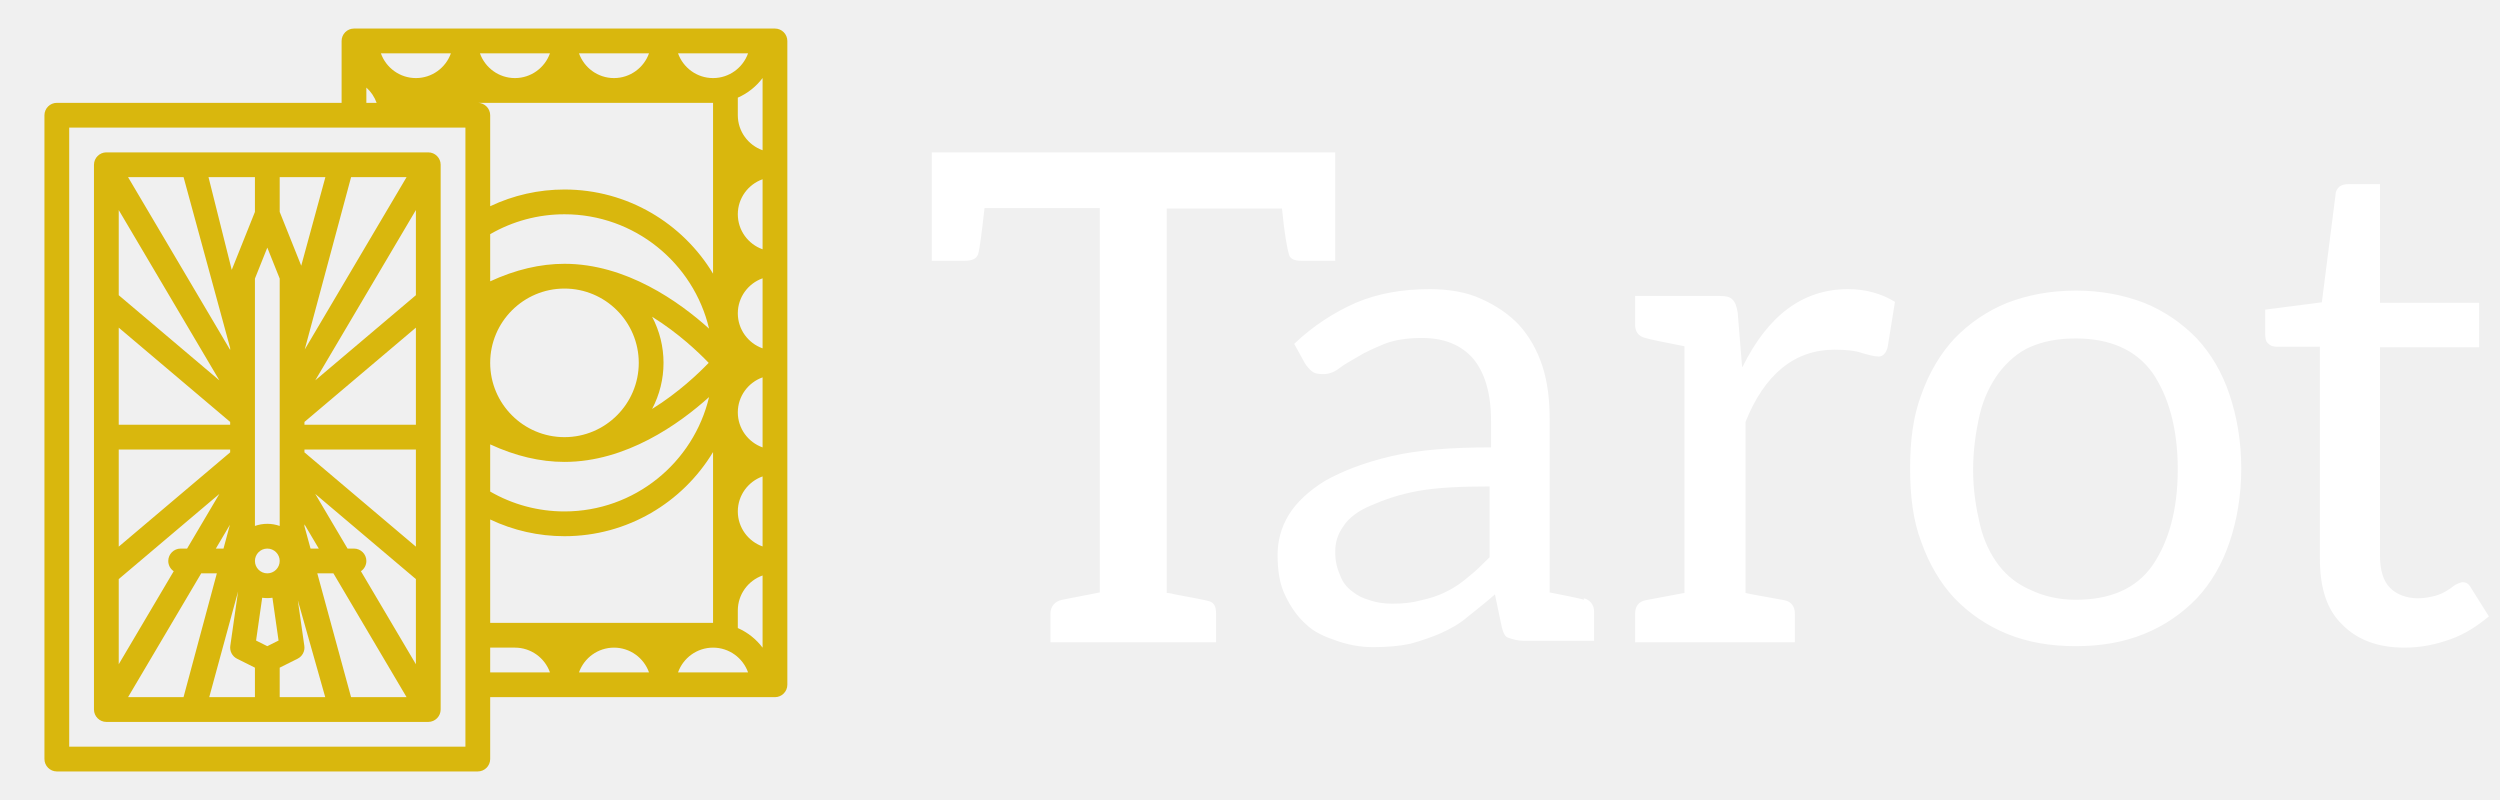
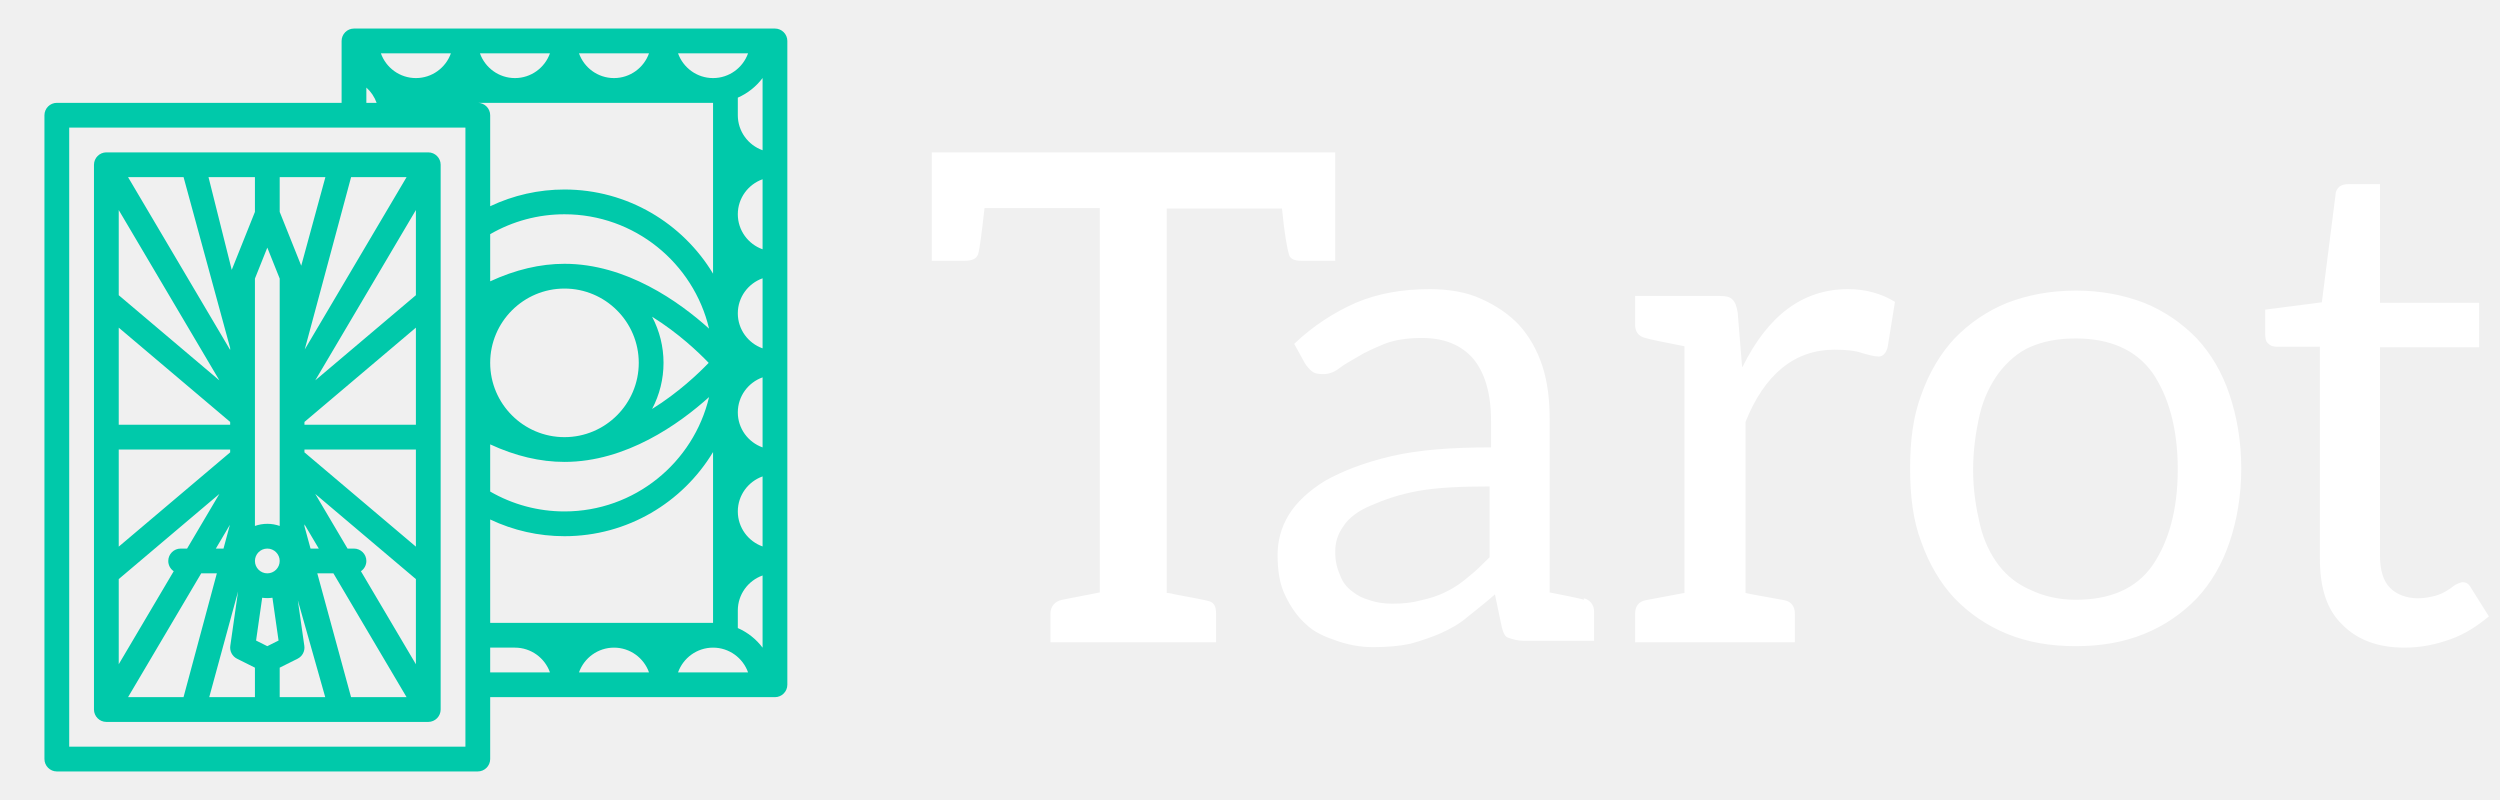
<svg xmlns="http://www.w3.org/2000/svg" width="100%" height="100%" viewBox="0 0 225 72" version="1.1" xml:space="preserve" style="fill-rule:evenodd;clip-rule:evenodd;stroke-linejoin:round;stroke-miterlimit:2;">
  <g transform="matrix(1,0,0,1,-36,-114)">
    <rect x="0" y="0" width="300" height="300" style="fill-opacity:0;" />
  </g>
  <g id="a9da25ef-ae62-4f06-b270-08249fc46ee9" transform="matrix(4.39584,0,0,4.39584,82.498,-2.94712)">
    <path d="M8.57,3.79L0.31,3.79L0.31,6.01L0.98,6.01C1.15,6.01 1.23,5.96 1.26,5.87C1.29,5.77 1.33,5.46 1.39,4.93L3.75,4.93L3.75,12.8C3.39,12.87 3.14,12.92 2.98,12.95C2.83,12.98 2.74,13.09 2.74,13.23L2.74,13.82L6.13,13.82L6.13,13.23C6.13,13.09 6.09,13.01 5.99,12.98C5.89,12.95 5.66,12.91 5.29,12.84C5.18,12.81 5.12,12.81 5.12,12.81L5.12,4.94L7.48,4.94C7.53,5.47 7.59,5.77 7.62,5.87C7.64,5.96 7.71,6.01 7.88,6.01L8.57,6.01L8.57,3.79ZM13.66,12.95C13.58,12.92 13.16,12.84 12.96,12.8L12.96,9.25C12.96,8.86 12.92,8.5 12.81,8.16C12.7,7.83 12.54,7.55 12.33,7.32C12.12,7.1 11.87,6.93 11.56,6.79C11.26,6.65 10.89,6.59 10.5,6.59C9.94,6.59 9.44,6.68 8.99,6.87C8.54,7.07 8.12,7.34 7.73,7.71L7.95,8.11C7.98,8.16 8.04,8.23 8.09,8.27C8.15,8.32 8.23,8.33 8.32,8.33C8.43,8.33 8.53,8.3 8.64,8.22C8.75,8.13 8.89,8.06 9.04,7.97C9.2,7.87 9.37,7.8 9.58,7.71C9.79,7.63 10.04,7.59 10.35,7.59C10.81,7.59 11.16,7.74 11.4,8.02C11.63,8.3 11.76,8.72 11.76,9.28L11.76,9.83C10.95,9.83 10.28,9.88 9.72,10.01C9.16,10.14 8.71,10.32 8.37,10.51C8.04,10.71 7.77,10.96 7.62,11.21C7.46,11.47 7.39,11.75 7.39,12.03C7.39,12.35 7.43,12.63 7.55,12.87C7.66,13.1 7.8,13.3 7.97,13.45C8.13,13.61 8.36,13.71 8.6,13.79C8.83,13.87 9.07,13.92 9.35,13.92C9.63,13.92 9.88,13.9 10.11,13.85C10.33,13.79 10.53,13.72 10.72,13.64C10.92,13.55 11.12,13.44 11.28,13.3C11.45,13.16 11.65,13.01 11.84,12.84L11.98,13.51C12.01,13.62 12.04,13.71 12.12,13.73C12.21,13.76 12.31,13.79 12.42,13.79L13.87,13.79L13.87,13.19C13.87,13.06 13.79,12.95 13.66,12.92L13.66,12.95ZM11.73,12.08C11.59,12.22 11.45,12.36 11.31,12.47C11.17,12.59 11.02,12.7 10.85,12.78C10.68,12.87 10.51,12.92 10.33,12.96C10.15,13.01 9.97,13.03 9.74,13.03C9.58,13.03 9.42,13.01 9.28,12.96C9.14,12.92 9.03,12.87 8.92,12.78C8.81,12.7 8.72,12.59 8.67,12.45C8.61,12.31 8.57,12.17 8.57,11.97C8.57,11.77 8.62,11.61 8.74,11.44C8.85,11.27 9.04,11.13 9.3,11.02C9.55,10.91 9.88,10.79 10.28,10.72C10.67,10.65 11.16,10.63 11.73,10.63L11.73,12.08ZM16.9,8.18L16.81,7.07C16.79,6.94 16.76,6.86 16.7,6.8C16.65,6.75 16.58,6.73 16.44,6.73L14.71,6.73L14.71,7.32C14.71,7.46 14.78,7.56 14.92,7.59C15.01,7.62 15.27,7.67 15.72,7.76L15.72,12.81L14.92,12.96C14.78,12.99 14.71,13.09 14.71,13.23L14.71,13.82L17.98,13.82L17.98,13.23C17.98,13.09 17.91,12.99 17.77,12.96C17.35,12.88 17.08,12.84 16.97,12.81L16.97,9.31C17.36,8.33 17.98,7.83 18.79,7.83C19.04,7.83 19.22,7.85 19.36,7.9C19.5,7.94 19.61,7.97 19.7,7.97C19.78,7.97 19.85,7.9 19.88,7.78L20.03,6.85C19.75,6.68 19.43,6.59 19.07,6.59C18.14,6.59 17.43,7.13 16.91,8.18L16.9,8.18ZM23.73,6.62C23.21,6.62 22.75,6.71 22.33,6.87C21.91,7.04 21.55,7.29 21.25,7.6C20.96,7.91 20.73,8.3 20.57,8.75C20.4,9.2 20.34,9.7 20.34,10.26C20.34,10.82 20.4,11.33 20.57,11.77C20.73,12.22 20.96,12.61 21.25,12.92C21.55,13.23 21.91,13.48 22.33,13.65C22.75,13.82 23.21,13.9 23.73,13.9C24.25,13.9 24.71,13.82 25.13,13.65C25.55,13.48 25.91,13.23 26.21,12.92C26.5,12.61 26.73,12.22 26.88,11.77C27.03,11.33 27.12,10.82 27.12,10.26C27.12,9.7 27.03,9.2 26.88,8.75C26.73,8.3 26.5,7.91 26.21,7.6C25.91,7.29 25.55,7.04 25.13,6.87C24.71,6.71 24.25,6.62 23.73,6.62ZM23.73,12.95C23.37,12.95 23.06,12.87 22.81,12.75C22.55,12.64 22.33,12.47 22.16,12.25C21.99,12.03 21.85,11.75 21.77,11.41C21.69,11.07 21.63,10.71 21.63,10.29C21.63,9.87 21.69,9.48 21.77,9.14C21.85,8.81 21.99,8.53 22.16,8.3C22.33,8.08 22.55,7.88 22.81,7.77C23.06,7.66 23.37,7.6 23.73,7.6C24.43,7.6 24.96,7.83 25.3,8.3C25.63,8.78 25.82,9.44 25.82,10.28C25.82,11.12 25.63,11.77 25.3,12.25C24.96,12.73 24.43,12.95 23.73,12.95ZM30.46,13.93C30.79,13.93 31.09,13.87 31.4,13.76C31.71,13.65 31.96,13.48 32.19,13.29L31.82,12.7C31.77,12.61 31.71,12.59 31.65,12.59C31.63,12.59 31.57,12.61 31.51,12.64C31.46,12.67 31.42,12.71 31.35,12.75C31.28,12.8 31.19,12.84 31.09,12.87C31,12.89 30.88,12.92 30.74,12.92C30.52,12.92 30.31,12.85 30.17,12.71C30.03,12.57 29.96,12.35 29.96,12.04L29.96,7.78L31.99,7.78L31.99,6.87L29.96,6.87L29.96,4.44L29.33,4.44C29.25,4.44 29.19,4.45 29.13,4.49C29.08,4.54 29.05,4.59 29.05,4.66L28.77,6.86L27.61,7.01L27.61,7.5C27.61,7.59 27.62,7.67 27.68,7.71C27.73,7.76 27.79,7.77 27.87,7.77L28.73,7.77L28.73,12.11C28.73,12.7 28.87,13.15 29.18,13.45C29.48,13.76 29.9,13.93 30.46,13.93Z" style="fill:white;fill-rule:nonzero;" />
  </g>
  <g id="cfffb631-29da-43a9-9ed1-46e49f0863c8" transform="matrix(0.139293,0,0,0.139293,1.77131,0.340963)">
-     <path d="M488,16L216,16C211.611,16 208,19.611 208,24L208,64L24,64C19.611,64 16,67.611 16,72L16,488C16,492.389 19.611,496 24,496L296,496C300.389,496 304,492.389 304,488L304,448L488,448C492.389,448 496,444.389 496,440L496,24C496,19.611 492.389,16 488,16ZM448,48C437.571,48 428.679,41.311 425.376,32L470.624,32C467.321,41.311 458.429,48 448,48ZM384,48C373.571,48 364.679,41.311 361.376,32L406.624,32C403.321,41.311 394.429,48 384,48ZM320,48C309.571,48 300.679,41.311 297.376,32L342.624,32C339.321,41.311 330.429,48 320,48ZM256,48C245.571,48 236.679,41.311 233.376,32L278.624,32C275.321,41.311 266.429,48 256,48ZM448,64L448,174.369C428.385,141.819 392.694,120 352,120C335.397,119.99 318.999,123.68 304,130.801L304,72C304,67.611 300.389,64 296,64L448,64ZM304,148.855C318.549,140.439 335.049,136 352,136C397.331,136 435.42,167.583 445.428,209.9C426.096,192.486 391.832,168 352,168C336.36,168 320.26,171.807 304,179.33L304,148.855ZM445.173,232C438.616,238.833 425.565,251.281 408.618,261.791C413.474,252.613 416.009,242.384 416,232C416.009,221.616 413.474,211.386 408.618,202.208C425.567,212.719 438.618,225.169 445.173,232ZM352,184C378.468,184 400,205.533 400,232C400,258.467 378.468,280 352,280C325.532,280 304,258.467 304,232C304,205.533 325.532,184 352,184ZM352,296C391.832,296 426.096,271.514 445.428,254.1C435.42,296.417 397.331,328 352,328C335.061,328 318.547,323.566 304,315.152L304,284.67C320.259,292.193 336.359,296 352,296ZM304,333.199C318.999,340.318 335.397,344.008 352,344C392.694,344 428.385,322.181 448,289.631L448,400L304,400L304,333.199ZM384,416C394.429,416 403.321,422.689 406.624,432L361.376,432C364.679,422.689 373.571,416 384,416ZM448,416C458.429,416 467.321,422.689 470.624,432L425.376,432C428.679,422.689 437.571,416 448,416ZM464,403.35L464,392C464,381.571 470.689,372.679 480,369.376L480,416.028C475.846,410.497 470.334,406.13 464,403.35ZM464,328C464,317.571 470.689,308.679 480,305.376L480,350.624C470.689,347.321 464,338.429 464,328ZM464,264C464,253.571 470.689,244.679 480,241.376L480,286.624C470.689,283.321 464,274.429 464,264ZM464,200C464,189.571 470.689,180.679 480,177.376L480,222.624C470.689,219.321 464,210.429 464,200ZM464,136C464,125.571 470.689,116.679 480,113.376L480,158.624C470.689,155.321 464,146.429 464,136ZM464,72L464,60.65C470.334,57.87 475.846,53.503 480,47.972L480,94.624C470.689,91.321 464,82.429 464,72ZM224,54.131C226.998,56.815 229.276,60.209 230.624,64L224,64L224,54.131ZM288,480L32,480L32,80L288,80L288,480ZM304,416L320,416C330.429,416 339.321,422.689 342.624,432L304,432L304,416ZM264,96L56,96C51.611,96 48,99.611 48,104L48,456C48,460.389 51.611,464 56,464L264,464C268.389,464 272,460.389 272,456L272,104C272,99.611 268.389,96 264,96ZM152,360C152,355.589 155.589,352 160,352C164.411,352 168,355.589 168,360C168,364.411 164.411,368 160,368C155.589,368 152,364.411 152,360ZM160,157.541L168,177.541L168,337.377C165.496,336.489 162.804,336.001 160,336.001C157.196,336.001 154.504,336.489 152,337.377L152,177.541L160,157.541ZM136,272L64,272L64,209.249L136,270.172L136,272ZM64,288L136,288L136,289.828L64,350.751L64,288ZM131.695,352L126.747,352L135.831,336.626L131.695,352ZM167.265,411.423L160,415.056L152.735,411.424L156.686,383.767C157.77,383.917 158.875,384.001 160,384.001C161.125,384.001 162.23,383.917 163.314,383.767L167.265,411.423ZM184,337.597L184,336.341L193.253,352L187.928,352L184,337.597ZM184.077,289.894L184,289.985L184,288L256,288L256,350.751L184.077,289.894ZM256,272L184,272L184,270.172L256,209.249L256,272ZM181.914,169.245L168,134.459L168,112L197.526,112L181.914,169.245ZM214.132,112L249.98,112L184.169,223.373L214.132,112ZM152,134.459L137.012,171.929L122.003,112L152,112L152,134.459ZM136,222.402L136,223.658L70.02,112L105.89,112L136,222.402ZM129.03,243.314L64,188.289L64,133.264L129.03,243.314ZM64,371.711L129.029,316.686L108.162,352L104,352C99.611,352 96,355.611 96,360C96,362.654 97.321,365.14 99.519,366.627L64,426.736L64,371.711ZM117.292,368L127.39,368L105.867,448L70.02,448L117.292,368ZM141.107,379.675L136.08,414.868C135.595,418.268 137.351,421.618 140.422,423.155L152,428.944L152,448L122.474,448L141.107,379.675ZM168,428.944L179.578,423.155C182.649,421.618 184.405,418.268 183.92,414.868L179.708,385.382L197.423,448L168,448L168,428.944ZM192.292,368L202.708,368L249.981,448L214.111,448L192.292,368ZM220.481,366.627C222.679,365.14 224,362.654 224,360C224,355.611 220.389,352 216,352L211.838,352L190.971,316.687L256,371.711L256,426.736L220.481,366.627ZM256,188.289L190.971,243.314L256,133.264L256,188.289Z" style="fill:rgb(217,183,13);fill-rule:nonzero;" />
+     <path d="M488,16L216,16C211.611,16 208,19.611 208,24L208,64L24,64C19.611,64 16,67.611 16,72L16,488C16,492.389 19.611,496 24,496L296,496C300.389,496 304,492.389 304,488L304,448L488,448C492.389,448 496,444.389 496,440L496,24C496,19.611 492.389,16 488,16ZM448,48C437.571,48 428.679,41.311 425.376,32L470.624,32C467.321,41.311 458.429,48 448,48ZM384,48C373.571,48 364.679,41.311 361.376,32L406.624,32C403.321,41.311 394.429,48 384,48ZM320,48C309.571,48 300.679,41.311 297.376,32L342.624,32C339.321,41.311 330.429,48 320,48ZM256,48C245.571,48 236.679,41.311 233.376,32L278.624,32C275.321,41.311 266.429,48 256,48ZM448,64L448,174.369C428.385,141.819 392.694,120 352,120C335.397,119.99 318.999,123.68 304,130.801L304,72C304,67.611 300.389,64 296,64L448,64ZM304,148.855C318.549,140.439 335.049,136 352,136C397.331,136 435.42,167.583 445.428,209.9C426.096,192.486 391.832,168 352,168C336.36,168 320.26,171.807 304,179.33L304,148.855ZM445.173,232C438.616,238.833 425.565,251.281 408.618,261.791C413.474,252.613 416.009,242.384 416,232C416.009,221.616 413.474,211.386 408.618,202.208C425.567,212.719 438.618,225.169 445.173,232ZM352,184C378.468,184 400,205.533 400,232C400,258.467 378.468,280 352,280C325.532,280 304,258.467 304,232C304,205.533 325.532,184 352,184ZM352,296C391.832,296 426.096,271.514 445.428,254.1C435.42,296.417 397.331,328 352,328C335.061,328 318.547,323.566 304,315.152L304,284.67C320.259,292.193 336.359,296 352,296ZM304,333.199C318.999,340.318 335.397,344.008 352,344C392.694,344 428.385,322.181 448,289.631L448,400L304,400L304,333.199ZM384,416C394.429,416 403.321,422.689 406.624,432L361.376,432C364.679,422.689 373.571,416 384,416ZM448,416C458.429,416 467.321,422.689 470.624,432L425.376,432C428.679,422.689 437.571,416 448,416ZM464,403.35L464,392C464,381.571 470.689,372.679 480,369.376L480,416.028C475.846,410.497 470.334,406.13 464,403.35ZM464,328C464,317.571 470.689,308.679 480,305.376L480,350.624C470.689,347.321 464,338.429 464,328ZM464,264C464,253.571 470.689,244.679 480,241.376L480,286.624C470.689,283.321 464,274.429 464,264ZM464,200C464,189.571 470.689,180.679 480,177.376L480,222.624C470.689,219.321 464,210.429 464,200ZM464,136C464,125.571 470.689,116.679 480,113.376L480,158.624C470.689,155.321 464,146.429 464,136ZM464,72L464,60.65C470.334,57.87 475.846,53.503 480,47.972L480,94.624C470.689,91.321 464,82.429 464,72ZM224,54.131C226.998,56.815 229.276,60.209 230.624,64L224,64L224,54.131ZM288,480L32,480L32,80L288,80L288,480ZM304,416L320,416C330.429,416 339.321,422.689 342.624,432L304,432L304,416ZM264,96L56,96C51.611,96 48,99.611 48,104L48,456C48,460.389 51.611,464 56,464L264,464C268.389,464 272,460.389 272,456L272,104C272,99.611 268.389,96 264,96ZM152,360C152,355.589 155.589,352 160,352C164.411,352 168,355.589 168,360C168,364.411 164.411,368 160,368C155.589,368 152,364.411 152,360ZM160,157.541L168,177.541L168,337.377C165.496,336.489 162.804,336.001 160,336.001C157.196,336.001 154.504,336.489 152,337.377L152,177.541L160,157.541ZM136,272L64,272L64,209.249L136,270.172L136,272ZM64,288L136,288L136,289.828L64,350.751L64,288ZM131.695,352L126.747,352L135.831,336.626L131.695,352ZM167.265,411.423L160,415.056L152.735,411.424L156.686,383.767C157.77,383.917 158.875,384.001 160,384.001C161.125,384.001 162.23,383.917 163.314,383.767L167.265,411.423ZM184,337.597L184,336.341L193.253,352L187.928,352L184,337.597ZM184.077,289.894L184,289.985L184,288L256,288L256,350.751L184.077,289.894ZM256,272L184,272L184,270.172L256,209.249L256,272ZM181.914,169.245L168,134.459L168,112L197.526,112L181.914,169.245ZM214.132,112L249.98,112L184.169,223.373L214.132,112ZM152,134.459L137.012,171.929L122.003,112L152,112L152,134.459ZM136,222.402L136,223.658L70.02,112L105.89,112L136,222.402ZM129.03,243.314L64,188.289L64,133.264L129.03,243.314ZM64,371.711L129.029,316.686L108.162,352L104,352C99.611,352 96,355.611 96,360C96,362.654 97.321,365.14 99.519,366.627L64,426.736L64,371.711ZM117.292,368L127.39,368L105.867,448L70.02,448L117.292,368ZM141.107,379.675L136.08,414.868C135.595,418.268 137.351,421.618 140.422,423.155L152,428.944L152,448L122.474,448L141.107,379.675ZM168,428.944L179.578,423.155C182.649,421.618 184.405,418.268 183.92,414.868L179.708,385.382L197.423,448L168,448L168,428.944ZM192.292,368L202.708,368L249.981,448L214.111,448L192.292,368ZM220.481,366.627C222.679,365.14 224,362.654 224,360C224,355.611 220.389,352 216,352L211.838,352L190.971,316.687L256,371.711L256,426.736L220.481,366.627ZM256,188.289L190.971,243.314L256,133.264L256,188.289Z" style="fill:#00C9AA;fill-rule:nonzero;" />
  </g>
</svg>
